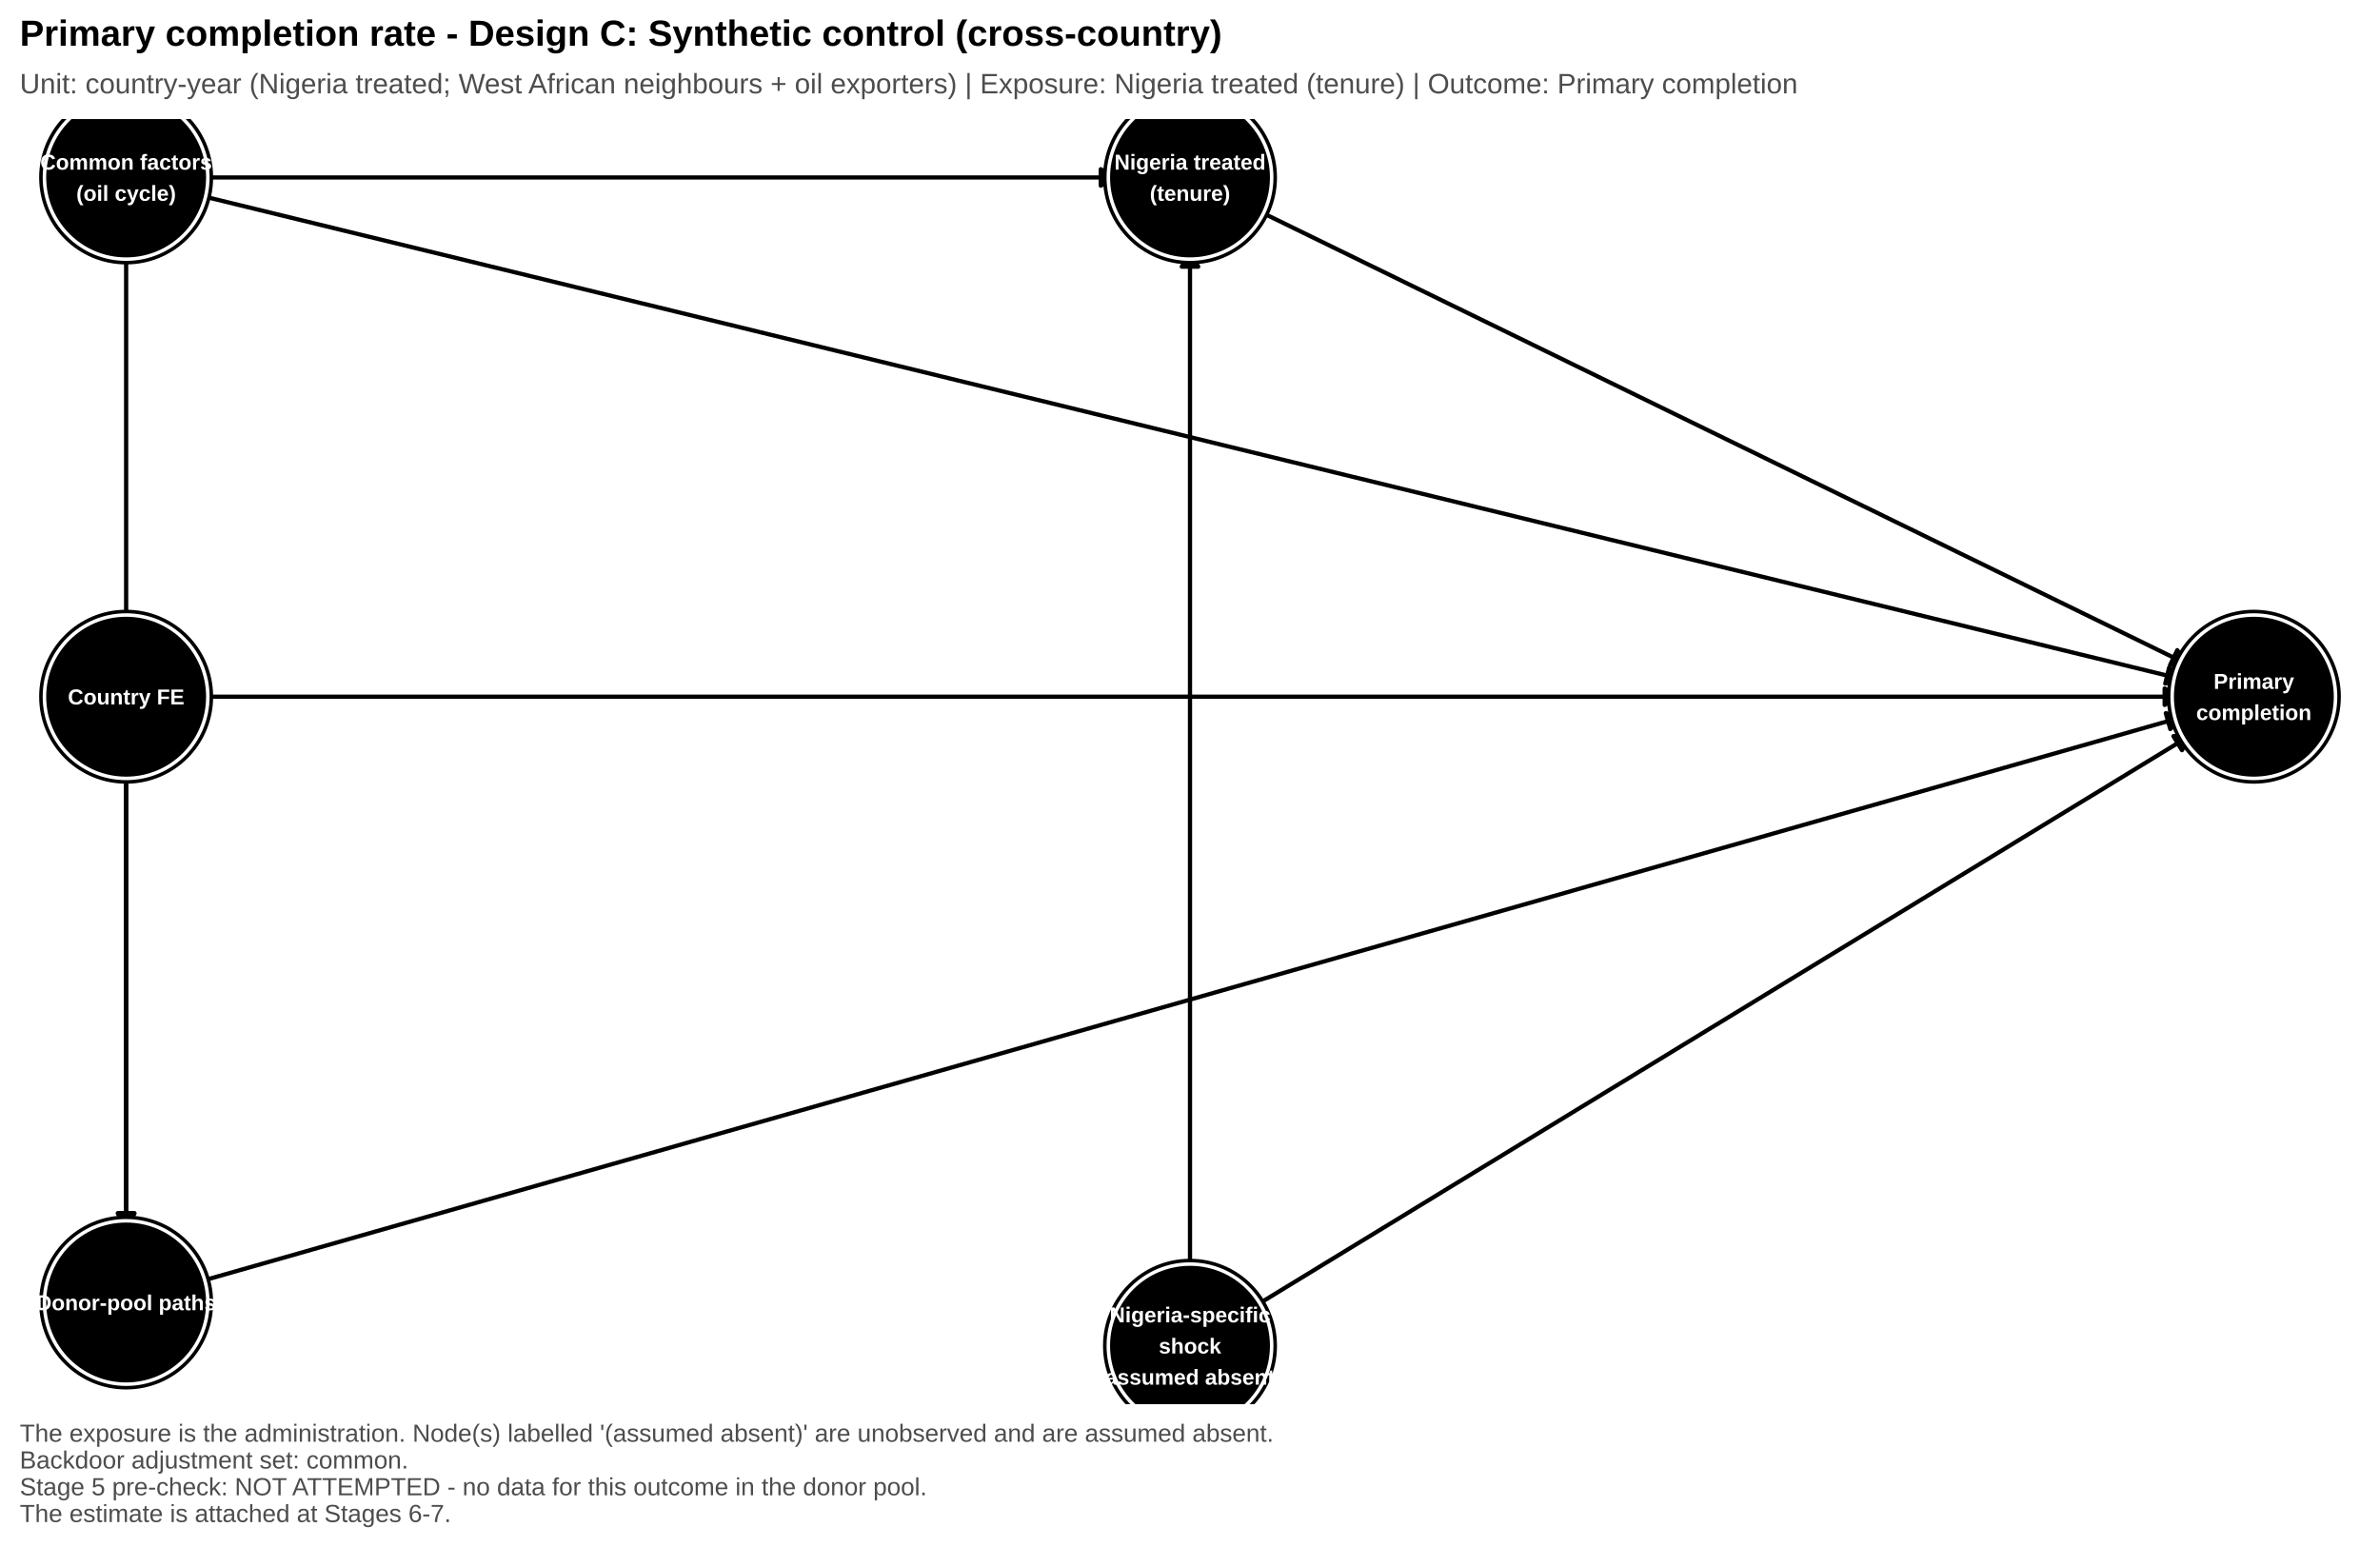
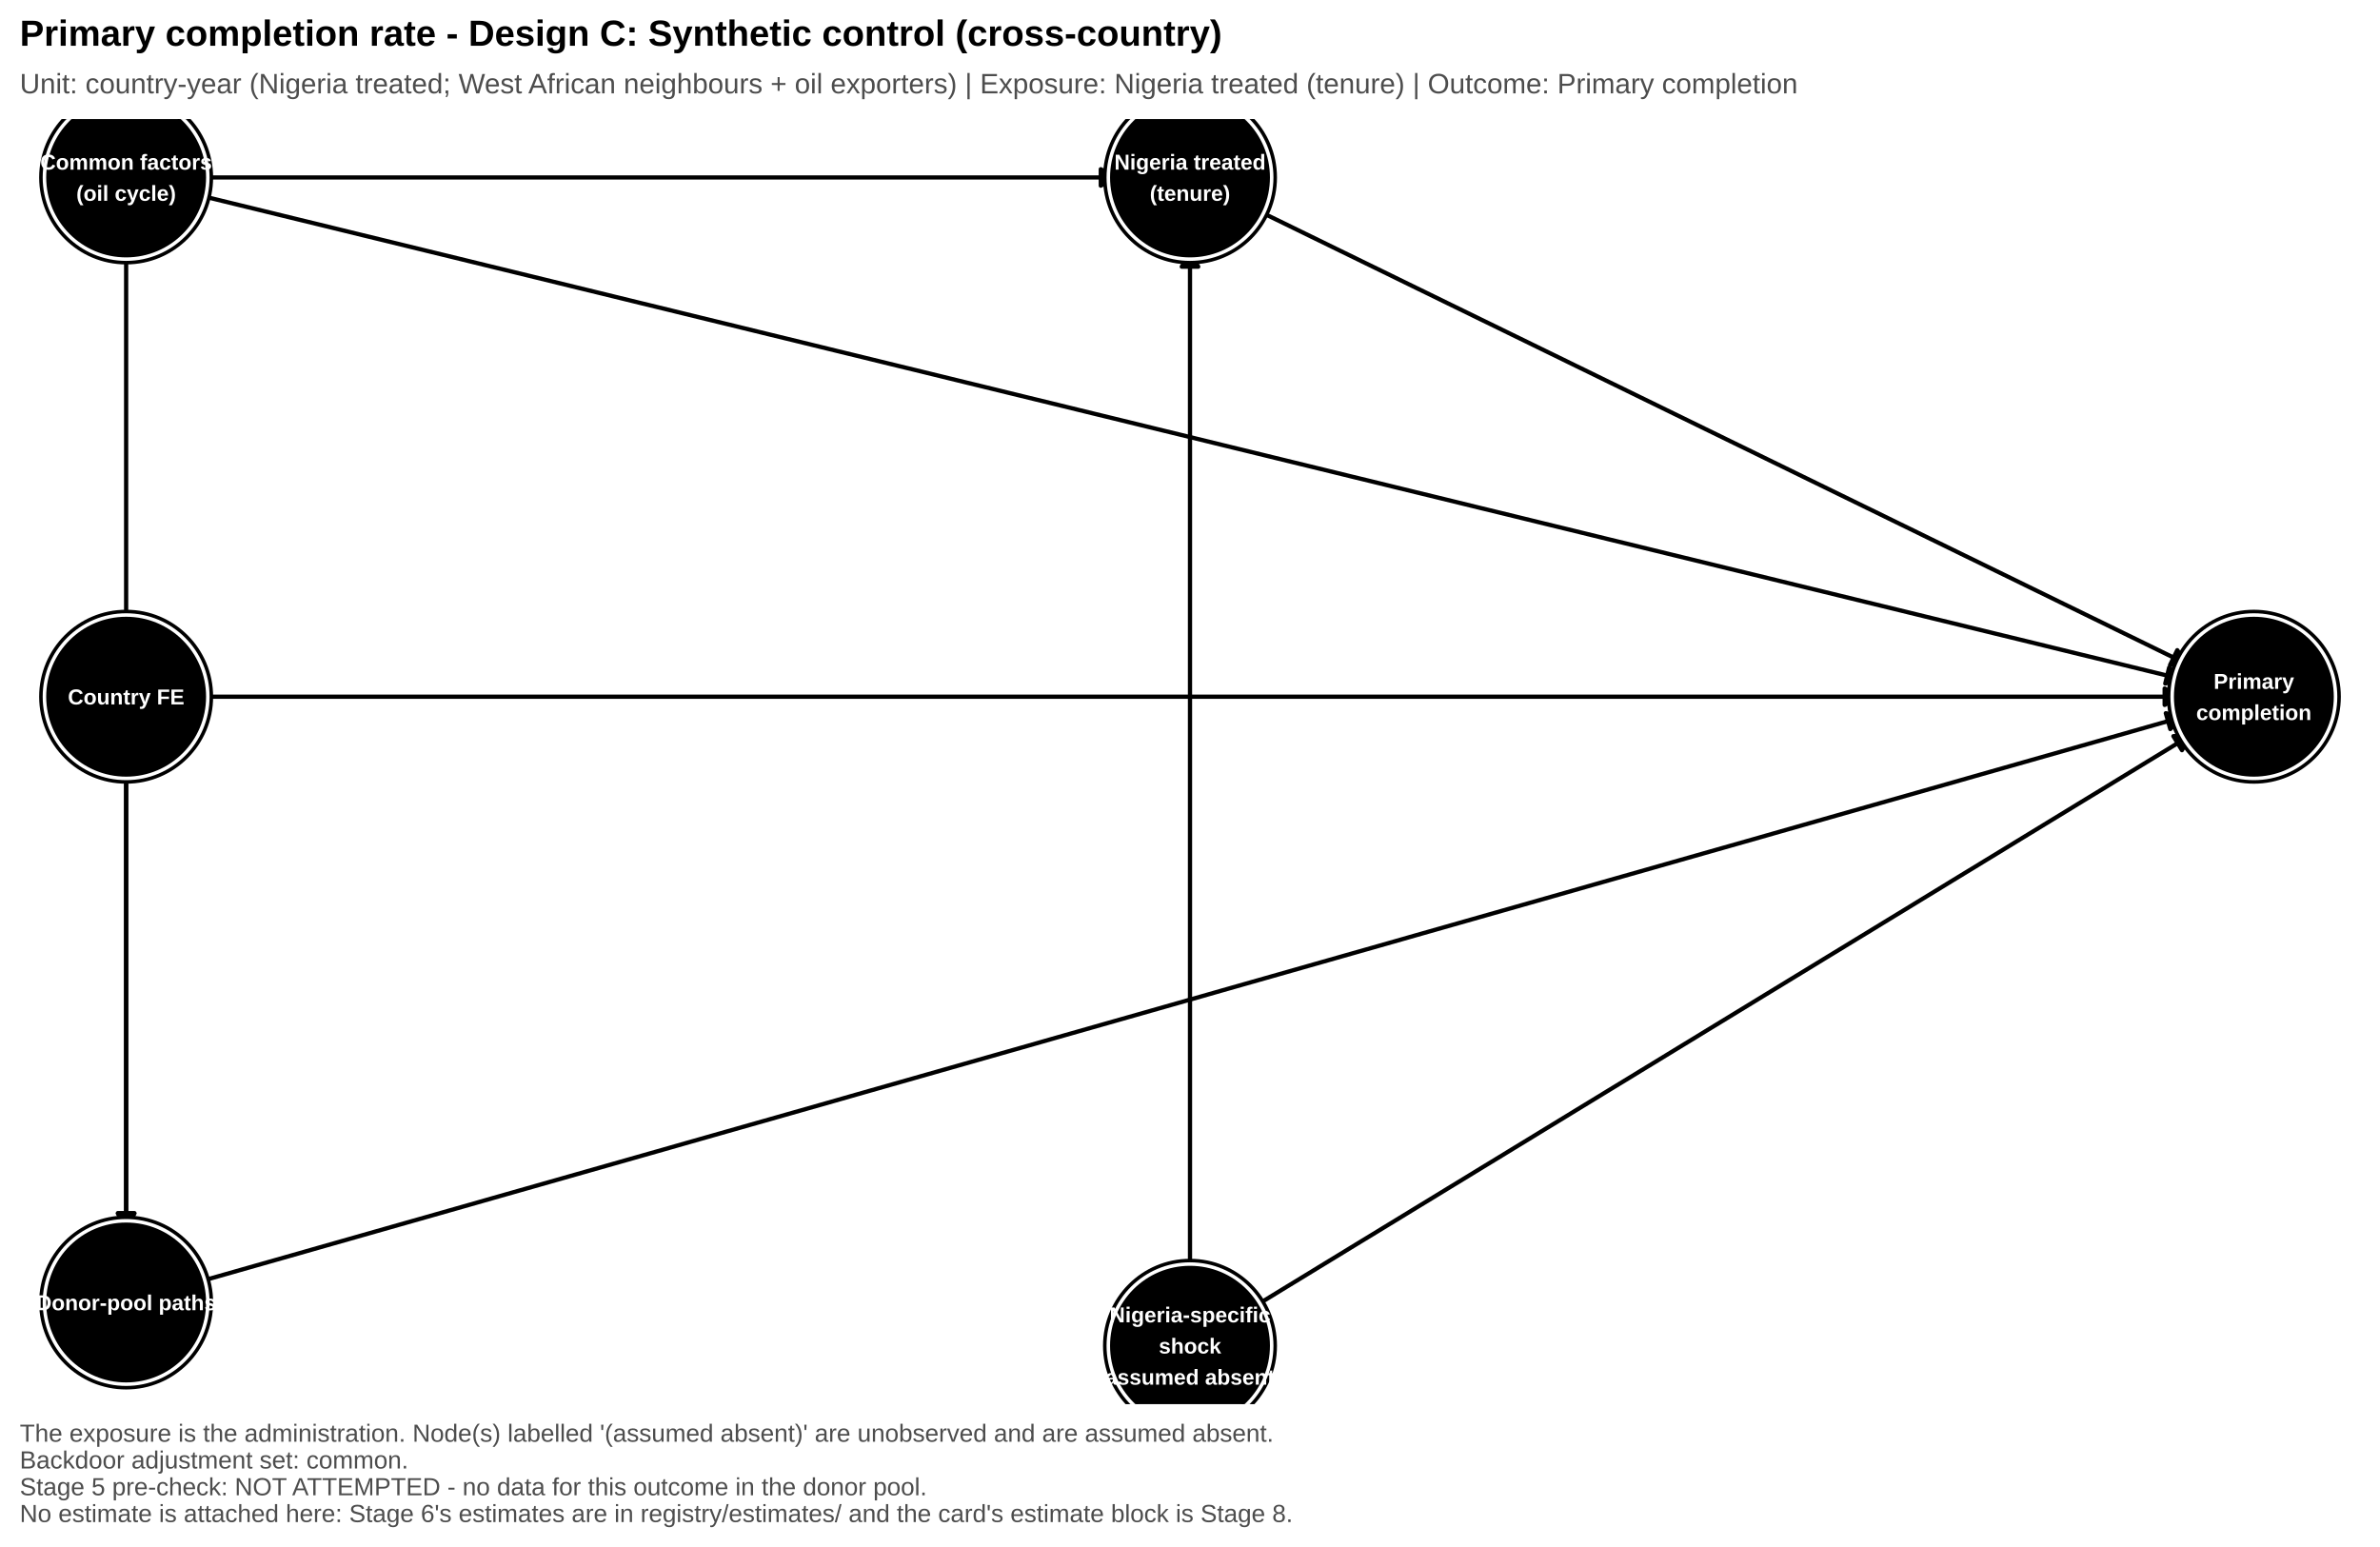
<svg xmlns="http://www.w3.org/2000/svg" width="720.00pt" height="468.00pt" viewBox="0 0 720.00 468.00">
  <g class="svglite">
    <defs>
      <style type="text/css">
    .svglite line, .svglite polyline, .svglite polygon, .svglite path, .svglite rect, .svglite circle {
      fill: none;
      stroke: #000000;
      stroke-linecap: round;
      stroke-linejoin: round;
      stroke-miterlimit: 10.00;
    }
    .svglite text {
      white-space: pre;
    }
    .svglite g.glyphgroup path {
      fill: inherit;
      stroke: none;
    }
  </style>
    </defs>
    <rect width="100%" height="100%" style="stroke: none; fill: #FFFFFF;" />
    <defs>
      <clipPath id="cpMC4wMHw3MjAuMDB8MC4wMHw0NjguMDA=">
        <rect x="0.00" y="0.00" width="720.00" height="468.00" />
      </clipPath>
    </defs>
    <g clip-path="url(#cpMC4wMHw3MjAuMDB8MC4wMHw0NjguMDA=)">
      <rect x="0.00" y="-0" width="720.00" height="468.00" style="stroke-width: 1.16; stroke: none; fill: #FFFFFF;" />
    </g>
    <defs>
      <clipPath id="cpNS45OHw3MTQuMDJ8MzYuMDF8NDI0Ljgw">
        <rect x="5.98" y="36.01" width="708.04" height="388.78" />
      </clipPath>
    </defs>
    <g clip-path="url(#cpNS45OHw3MTQuMDJ8MzYuMDF8NDI0Ljgw)">
      <polyline points="60.19,59.06 64.17,60.03 70.67,61.62 77.17,63.20 83.67,64.79 90.18,66.38 96.68,67.96 103.18,69.55 109.68,71.14 116.18,72.72 122.68,74.31 129.19,75.90 135.69,77.48 142.19,79.07 148.69,80.66 155.19,82.24 161.70,83.83 168.20,85.42 174.70,87.01 181.20,88.59 187.70,90.18 194.20,91.77 200.71,93.35 207.21,94.94 213.71,96.53 220.21,98.11 226.71,99.70 233.22,101.29 239.72,102.87 246.22,104.46 252.72,106.05 259.22,107.63 265.72,109.22 272.23,110.81 278.73,112.39 285.23,113.98 291.73,115.57 298.23,117.15 304.73,118.74 311.24,120.33 317.74,121.91 324.24,123.50 330.74,125.09 337.24,126.67 343.75,128.26 350.25,129.85 356.75,131.43 363.25,133.02 369.75,134.61 376.25,136.19 382.76,137.78 389.26,139.37 395.76,140.95 402.26,142.54 408.76,144.13 415.27,145.71 421.77,147.30 428.27,148.89 434.77,150.47 441.27,152.06 447.77,153.65 454.28,155.23 460.78,156.82 467.28,158.41 473.78,159.99 480.28,161.58 486.78,163.17 493.29,164.75 499.79,166.34 506.29,167.93 512.79,169.51 519.29,171.10 525.80,172.69 532.30,174.27 538.80,175.86 545.30,177.45 551.80,179.03 558.30,180.62 564.81,182.21 571.31,183.79 577.81,185.38 584.31,186.97 590.81,188.55 597.32,190.14 603.82,191.73 610.32,193.31 616.82,194.90 623.32,196.49 629.82,198.08 636.33,199.66 642.83,201.25 649.33,202.84 655.83,204.42 659.81,205.39 " style="stroke-width: 1.28; stroke-linecap: butt;" />
      <polygon points="655.03,206.79 659.81,205.39 656.21,201.95 " style="stroke-width: 1.28; stroke-linecap: butt; fill: #000000;" />
      <polyline points="38.16,76.36 38.16,77.75 38.16,81.19 38.16,84.62 38.16,88.06 38.16,91.50 38.16,94.94 38.16,98.38 38.16,101.81 38.16,105.25 38.16,108.69 38.16,112.13 38.16,115.57 38.16,119.00 38.16,122.44 38.16,125.88 38.16,129.32 38.16,132.76 38.16,136.19 38.16,139.63 38.16,143.07 38.16,146.51 38.16,149.94 38.16,153.38 38.16,156.82 38.16,160.26 38.16,163.70 38.16,167.13 38.16,170.57 38.16,174.01 38.16,177.45 38.16,180.89 38.16,184.32 38.16,187.76 38.16,191.20 38.16,194.64 38.16,198.08 38.16,201.51 38.16,204.95 38.16,208.39 38.16,211.83 38.16,215.26 38.16,218.70 38.16,222.14 38.16,225.58 38.16,229.02 38.16,232.45 38.16,235.89 38.16,239.33 38.16,242.77 38.16,246.21 38.16,249.64 38.16,253.08 38.16,256.52 38.16,259.96 38.16,263.39 38.16,266.83 38.16,270.27 38.16,273.71 38.16,277.15 38.16,280.58 38.16,284.02 38.16,287.46 38.16,290.90 38.16,294.34 38.16,297.77 38.16,301.21 38.16,304.65 38.16,308.09 38.16,311.53 38.16,314.96 38.16,318.40 38.16,321.84 38.16,325.28 38.16,328.71 38.16,332.15 38.16,335.59 38.16,339.03 38.16,342.47 38.16,345.90 38.16,349.34 38.16,352.78 38.16,356.22 38.16,359.66 38.16,363.09 38.16,366.53 38.16,369.97 38.16,371.36 " style="stroke-width: 1.28; stroke-linecap: butt;" />
      <polygon points="35.67,367.04 38.16,371.36 40.65,367.04 " style="stroke-width: 1.28; stroke-linecap: butt; fill: #000000;" />
      <polyline points="60.84,53.68 60.92,53.68 64.17,53.68 67.42,53.68 70.67,53.68 73.92,53.68 77.17,53.68 80.42,53.68 83.67,53.68 86.92,53.68 90.18,53.68 93.43,53.68 96.68,53.68 99.93,53.68 103.18,53.68 106.43,53.68 109.68,53.68 112.93,53.68 116.18,53.68 119.43,53.68 122.68,53.68 125.94,53.68 129.19,53.68 132.44,53.68 135.69,53.68 138.94,53.68 142.19,53.68 145.44,53.68 148.69,53.68 151.94,53.68 155.19,53.68 158.44,53.68 161.70,53.68 164.95,53.68 168.20,53.68 171.45,53.68 174.70,53.68 177.95,53.68 181.20,53.68 184.45,53.68 187.70,53.68 190.95,53.68 194.20,53.68 197.46,53.68 200.71,53.68 203.96,53.68 207.21,53.68 210.46,53.68 213.71,53.68 216.96,53.68 220.21,53.68 223.46,53.68 226.71,53.68 229.96,53.68 233.22,53.68 236.47,53.68 239.72,53.68 242.97,53.68 246.22,53.68 249.47,53.68 252.72,53.68 255.97,53.68 259.22,53.68 262.47,53.68 265.72,53.68 268.97,53.68 272.23,53.68 275.48,53.68 278.73,53.68 281.98,53.68 285.23,53.68 288.48,53.68 291.73,53.68 294.98,53.68 298.23,53.68 301.48,53.68 304.73,53.68 307.99,53.68 311.24,53.68 314.49,53.68 317.74,53.68 320.99,53.68 324.24,53.68 327.49,53.68 330.74,53.68 333.99,53.68 337.24,53.68 337.32,53.68 " style="stroke-width: 1.28; stroke-linecap: butt;" />
      <polygon points="333.01,56.17 337.32,53.68 333.01,51.19 " style="stroke-width: 1.28; stroke-linecap: butt; fill: #000000;" />
      <polyline points="60.84,210.77 64.17,210.77 70.67,210.77 77.17,210.77 83.67,210.77 90.18,210.77 96.68,210.77 103.18,210.77 109.68,210.77 116.18,210.77 122.68,210.77 129.19,210.77 135.69,210.77 142.19,210.77 148.69,210.77 155.19,210.77 161.70,210.77 168.20,210.77 174.70,210.77 181.20,210.77 187.70,210.77 194.20,210.77 200.71,210.77 207.21,210.77 213.71,210.77 220.21,210.77 226.71,210.77 233.22,210.77 239.72,210.77 246.22,210.77 252.72,210.77 259.22,210.77 265.72,210.77 272.23,210.77 278.73,210.77 285.23,210.77 291.73,210.77 298.23,210.77 304.73,210.77 311.24,210.77 317.74,210.77 324.24,210.77 330.74,210.77 337.24,210.77 343.75,210.77 350.25,210.77 356.75,210.77 363.25,210.77 369.75,210.77 376.25,210.77 382.76,210.77 389.26,210.77 395.76,210.77 402.26,210.77 408.76,210.77 415.27,210.77 421.77,210.77 428.27,210.77 434.77,210.77 441.27,210.77 447.77,210.77 454.28,210.77 460.78,210.77 467.28,210.77 473.78,210.77 480.28,210.77 486.78,210.77 493.29,210.77 499.79,210.77 506.29,210.77 512.79,210.77 519.29,210.77 525.80,210.77 532.30,210.77 538.80,210.77 545.30,210.77 551.80,210.77 558.30,210.77 564.81,210.77 571.31,210.77 577.81,210.77 584.31,210.77 590.81,210.77 597.32,210.77 603.82,210.77 610.32,210.77 616.82,210.77 623.32,210.77 629.82,210.77 636.33,210.77 642.83,210.77 649.33,210.77 655.83,210.77 659.16,210.77 " style="stroke-width: 1.28; stroke-linecap: butt;" />
      <polygon points="654.85,213.26 659.16,210.77 654.85,208.28 " style="stroke-width: 1.28; stroke-linecap: butt; fill: #000000;" />
      <polyline points="38.16,233.45 38.16,234.83 38.16,236.69 38.16,238.54 38.16,240.39 38.16,242.24 38.16,244.09 38.16,245.94 38.16,247.79 38.16,249.64 38.16,251.49 38.16,253.35 38.16,255.20 38.16,257.05 38.16,258.90 38.16,260.75 38.16,262.60 38.16,264.45 38.16,266.30 38.16,268.15 38.16,270.01 38.16,271.86 38.16,273.71 38.16,275.56 38.16,277.41 38.16,279.26 38.16,281.11 38.16,282.96 38.16,284.82 38.16,286.67 38.16,288.52 38.16,290.37 38.16,292.22 38.16,294.07 38.16,295.92 38.16,297.77 38.16,299.62 38.16,301.48 38.16,303.33 38.16,305.18 38.16,307.03 38.16,308.88 38.16,310.73 38.16,312.58 38.16,314.43 38.16,316.29 38.16,318.14 38.16,319.99 38.16,321.84 38.16,323.69 38.16,325.54 38.16,327.39 38.16,329.24 38.16,331.09 38.16,332.95 38.16,334.80 38.16,336.65 38.16,338.50 38.16,340.35 38.16,342.20 38.16,344.05 38.16,345.90 38.16,347.76 38.16,349.61 38.16,351.46 38.16,353.31 38.16,355.16 38.16,357.01 38.16,358.86 38.16,360.71 38.16,362.56 38.16,364.42 38.16,366.27 38.16,368.12 38.16,369.97 38.16,371.36 " style="stroke-width: 1.28; stroke-linecap: butt;" />
      <polygon points="35.67,367.04 38.16,371.36 40.65,367.04 " style="stroke-width: 1.28; stroke-linecap: butt; fill: #000000;" />
      <polyline points="59.97,387.82 64.17,386.63 70.67,384.78 77.17,382.93 83.67,381.08 90.18,379.23 96.68,377.37 103.18,375.52 109.68,373.67 116.18,371.82 122.68,369.97 129.19,368.12 135.69,366.27 142.19,364.42 148.69,362.56 155.19,360.71 161.70,358.86 168.20,357.01 174.70,355.16 181.20,353.31 187.70,351.46 194.20,349.61 200.71,347.76 207.21,345.90 213.71,344.05 220.21,342.20 226.71,340.35 233.22,338.50 239.72,336.65 246.22,334.80 252.72,332.95 259.22,331.09 265.72,329.24 272.23,327.39 278.73,325.54 285.23,323.69 291.73,321.84 298.23,319.99 304.73,318.14 311.24,316.29 317.74,314.43 324.24,312.58 330.74,310.73 337.24,308.88 343.75,307.03 350.25,305.18 356.75,303.33 363.25,301.48 369.75,299.62 376.25,297.77 382.76,295.92 389.26,294.07 395.76,292.22 402.26,290.37 408.76,288.52 415.27,286.67 421.77,284.82 428.27,282.96 434.77,281.11 441.27,279.26 447.77,277.41 454.28,275.56 460.78,273.71 467.28,271.86 473.78,270.01 480.28,268.15 486.78,266.30 493.29,264.45 499.79,262.60 506.29,260.75 512.79,258.90 519.29,257.05 525.80,255.20 532.30,253.35 538.80,251.49 545.30,249.64 551.80,247.79 558.30,245.94 564.81,244.09 571.31,242.24 577.81,240.39 584.31,238.54 590.81,236.69 597.32,234.83 603.82,232.98 610.32,231.13 616.82,229.28 623.32,227.43 629.82,225.58 636.33,223.73 642.83,221.88 649.33,220.02 655.83,218.17 660.03,216.98 " style="stroke-width: 1.28; stroke-linecap: butt;" />
      <polygon points="656.56,220.56 660.03,216.98 655.20,215.76 " style="stroke-width: 1.28; stroke-linecap: butt; fill: #000000;" />
      <polyline points="380.38,63.63 382.76,64.79 386.01,66.38 389.26,67.96 392.51,69.55 395.76,71.14 399.01,72.72 402.26,74.31 405.51,75.90 408.76,77.48 412.01,79.07 415.27,80.66 418.52,82.24 421.77,83.83 425.02,85.42 428.27,87.01 431.52,88.59 434.77,90.18 438.02,91.77 441.27,93.35 444.52,94.94 447.77,96.53 451.03,98.11 454.28,99.70 457.53,101.29 460.78,102.87 464.03,104.46 467.28,106.05 470.53,107.63 473.78,109.22 477.03,110.81 480.28,112.39 483.53,113.98 486.78,115.57 490.04,117.15 493.29,118.74 496.54,120.33 499.79,121.91 503.04,123.50 506.29,125.09 509.54,126.67 512.79,128.26 516.04,129.85 519.29,131.43 522.54,133.02 525.80,134.61 529.05,136.19 532.30,137.78 535.55,139.37 538.80,140.95 542.05,142.54 545.30,144.13 548.55,145.71 551.80,147.30 555.05,148.89 558.30,150.47 561.56,152.06 564.81,153.65 568.06,155.23 571.31,156.82 574.56,158.41 577.81,159.99 581.06,161.58 584.31,163.17 587.56,164.75 590.81,166.34 594.06,167.93 597.32,169.51 600.57,171.10 603.82,172.69 607.07,174.27 610.32,175.86 613.57,177.45 616.82,179.03 620.07,180.62 623.32,182.21 626.57,183.79 629.82,185.38 633.08,186.97 636.33,188.55 639.58,190.14 642.83,191.73 646.08,193.31 649.33,194.90 652.58,196.49 655.83,198.08 659.08,199.66 661.46,200.82 " style="stroke-width: 1.28; stroke-linecap: butt;" />
      <polygon points="656.49,201.17 661.46,200.82 658.67,196.69 " style="stroke-width: 1.28; stroke-linecap: butt; fill: #000000;" />
      <polyline points="379.36,395.31 379.51,395.22 382.76,393.24 386.01,391.26 389.26,389.27 392.51,387.29 395.76,385.31 399.01,383.32 402.26,381.34 405.51,379.36 408.76,377.37 412.01,375.39 415.27,373.41 418.52,371.42 421.77,369.44 425.02,367.46 428.27,365.47 431.52,363.49 434.77,361.51 438.02,359.52 441.27,357.54 444.52,355.56 447.77,353.57 451.03,351.59 454.28,349.61 457.53,347.62 460.78,345.64 464.03,343.66 467.28,341.67 470.53,339.69 473.78,337.71 477.03,335.72 480.28,333.74 483.53,331.76 486.78,329.77 490.04,327.79 493.29,325.81 496.54,323.82 499.79,321.84 503.04,319.86 506.29,317.87 509.54,315.89 512.79,313.91 516.04,311.92 519.29,309.94 522.54,307.96 525.80,305.97 529.05,303.99 532.30,302.00 535.55,300.02 538.80,298.04 542.05,296.05 545.30,294.07 548.55,292.09 551.80,290.10 555.05,288.12 558.30,286.14 561.56,284.15 564.81,282.17 568.06,280.19 571.31,278.20 574.56,276.22 577.81,274.24 581.06,272.25 584.31,270.27 587.56,268.29 590.81,266.30 594.06,264.32 597.32,262.34 600.57,260.35 603.82,258.37 607.07,256.39 610.32,254.40 613.57,252.42 616.82,250.44 620.07,248.45 623.32,246.47 626.57,244.49 629.82,242.50 633.08,240.52 636.33,238.54 639.58,236.55 642.83,234.57 646.08,232.59 649.33,230.60 652.58,228.62 655.83,226.64 659.08,224.65 662.33,222.67 662.48,222.58 " style="stroke-width: 1.28; stroke-linecap: butt;" />
      <polygon points="660.09,226.95 662.48,222.58 657.50,222.70 " style="stroke-width: 1.28; stroke-linecap: butt; fill: #000000;" />
      <polyline points="360.00,384.45 360.00,382.13 360.00,378.56 360.00,374.99 360.00,371.42 360.00,367.85 360.00,364.28 360.00,360.71 360.00,357.14 360.00,353.57 360.00,350.00 360.00,346.43 360.00,342.86 360.00,339.29 360.00,335.72 360.00,332.15 360.00,328.58 360.00,325.01 360.00,321.44 360.00,317.87 360.00,314.30 360.00,310.73 360.00,307.16 360.00,303.59 360.00,300.02 360.00,296.45 360.00,292.88 360.00,289.31 360.00,285.74 360.00,282.17 360.00,278.60 360.00,275.03 360.00,271.46 360.00,267.89 360.00,264.32 360.00,260.75 360.00,257.18 360.00,253.61 360.00,250.04 360.00,246.47 360.00,242.90 360.00,239.33 360.00,235.76 360.00,232.19 360.00,228.62 360.00,225.05 360.00,221.48 360.00,217.91 360.00,214.34 360.00,210.77 360.00,207.20 360.00,203.63 360.00,200.06 360.00,196.49 360.00,192.92 360.00,189.35 360.00,185.78 360.00,182.21 360.00,178.64 360.00,175.07 360.00,171.50 360.00,167.93 360.00,164.36 360.00,160.79 360.00,157.22 360.00,153.65 360.00,150.08 360.00,146.51 360.00,142.94 360.00,139.37 360.00,135.80 360.00,132.23 360.00,128.66 360.00,125.09 360.00,121.52 360.00,117.95 360.00,114.38 360.00,110.81 360.00,107.24 360.00,103.67 360.00,100.10 360.00,96.53 360.00,92.96 360.00,89.39 360.00,85.81 360.00,82.24 360.00,78.67 360.00,76.36 " style="stroke-width: 1.28; stroke-linecap: butt;" />
      <polygon points="362.49,80.68 360.00,76.36 357.51,80.68 " style="stroke-width: 1.28; stroke-linecap: butt; fill: #000000;" />
      <circle cx="681.84" cy="210.77" r="25.96" style="stroke-width: 0.71; fill: #000000;" />
      <circle cx="38.16" cy="53.68" r="25.96" style="stroke-width: 0.71; fill: #000000;" />
      <circle cx="38.16" cy="210.77" r="25.96" style="stroke-width: 0.71; fill: #000000;" />
      <circle cx="38.16" cy="394.03" r="25.96" style="stroke-width: 0.71; fill: #000000;" />
      <circle cx="360.00" cy="53.68" r="25.96" style="stroke-width: 0.71; fill: #000000;" />
      <circle cx="360.00" cy="407.12" r="25.96" style="stroke-width: 0.71; fill: #000000;" />
      <circle cx="681.84" cy="210.77" r="24.89" style="stroke-width: 0.71; stroke: #FFFFFF; fill: #FFFFFF;" />
      <circle cx="38.16" cy="53.68" r="24.89" style="stroke-width: 0.71; stroke: #FFFFFF; fill: #FFFFFF;" />
      <circle cx="38.16" cy="210.77" r="24.89" style="stroke-width: 0.71; stroke: #FFFFFF; fill: #FFFFFF;" />
      <circle cx="38.16" cy="394.03" r="24.89" style="stroke-width: 0.71; stroke: #FFFFFF; fill: #FFFFFF;" />
      <circle cx="360.00" cy="53.68" r="24.89" style="stroke-width: 0.71; stroke: #FFFFFF; fill: #FFFFFF;" />
      <circle cx="360.00" cy="407.12" r="24.89" style="stroke-width: 0.71; stroke: #FFFFFF; fill: #FFFFFF;" />
      <circle cx="681.84" cy="210.77" r="23.83" style="stroke-width: 0.71; fill: #000000;" />
      <circle cx="38.16" cy="53.68" r="23.83" style="stroke-width: 0.71; fill: #000000;" />
      <circle cx="38.16" cy="210.77" r="23.83" style="stroke-width: 0.71; fill: #000000;" />
      <circle cx="38.16" cy="394.03" r="23.83" style="stroke-width: 0.71; fill: #000000;" />
      <circle cx="360.00" cy="53.68" r="23.83" style="stroke-width: 0.71; fill: #000000;" />
      <circle cx="360.00" cy="407.12" r="23.83" style="stroke-width: 0.71; fill: #000000;" />
      <text x="681.84" y="208.40" text-anchor="middle" style="font-size: 6.54px; font-weight: bold;fill: #FFFFFF; font-family: &quot;Arial&quot;;" textLength="24.33px" lengthAdjust="spacingAndGlyphs">Primary</text>
      <text x="681.84" y="217.82" text-anchor="middle" style="font-size: 6.54px; font-weight: bold;fill: #FFFFFF; font-family: &quot;Arial&quot;;" textLength="34.80px" lengthAdjust="spacingAndGlyphs">completion</text>
      <text x="38.16" y="51.31" text-anchor="middle" style="font-size: 6.54px; font-weight: bold;fill: #FFFFFF; font-family: &quot;Arial&quot;;" textLength="51.86px" lengthAdjust="spacingAndGlyphs">Common factors</text>
      <text x="38.16" y="60.74" text-anchor="middle" style="font-size: 6.54px; font-weight: bold;fill: #FFFFFF; font-family: &quot;Arial&quot;;" textLength="30.08px" lengthAdjust="spacingAndGlyphs">(oil cycle)</text>
      <text x="38.16" y="213.11" text-anchor="middle" style="font-size: 6.54px; font-weight: bold;fill: #FFFFFF; font-family: &quot;Arial&quot;;" textLength="35.17px" lengthAdjust="spacingAndGlyphs">Country FE</text>
      <text x="38.16" y="396.37" text-anchor="middle" style="font-size: 6.54px; font-weight: bold;fill: #FFFFFF; font-family: &quot;Arial&quot;;" textLength="54.36px" lengthAdjust="spacingAndGlyphs">Donor-pool paths</text>
      <text x="360.00" y="51.31" text-anchor="middle" style="font-size: 6.54px; font-weight: bold;fill: #FFFFFF; font-family: &quot;Arial&quot;;" textLength="45.69px" lengthAdjust="spacingAndGlyphs">Nigeria treated</text>
      <text x="360.00" y="60.74" text-anchor="middle" style="font-size: 6.54px; font-weight: bold;fill: #FFFFFF; font-family: &quot;Arial&quot;;" textLength="24.28px" lengthAdjust="spacingAndGlyphs">(tenure)</text>
      <text x="360.00" y="400.04" text-anchor="middle" style="font-size: 6.54px; font-weight: bold;fill: #FFFFFF; font-family: &quot;Arial&quot;;" textLength="48.58px" lengthAdjust="spacingAndGlyphs">Nigeria-specific</text>
      <text x="360.00" y="409.46" text-anchor="middle" style="font-size: 6.54px; font-weight: bold;fill: #FFFFFF; font-family: &quot;Arial&quot;;" textLength="18.84px" lengthAdjust="spacingAndGlyphs">shock</text>
      <text x="360.00" y="418.89" text-anchor="middle" style="font-size: 6.54px; font-weight: bold;fill: #FFFFFF; font-family: &quot;Arial&quot;;" textLength="55.45px" lengthAdjust="spacingAndGlyphs">(assumed absent)</text>
    </g>
    <g clip-path="url(#cpMC4wMHw3MjAuMDB8MC4wMHw0NjguMDA=)">
      <text x="5.98" y="28.24" style="font-size: 8.50px;fill: #4D4D4D; font-family: &quot;Arial&quot;;" textLength="547.56px" lengthAdjust="spacingAndGlyphs">Unit: country-year (Nigeria treated; West African neighbours + oil exporters)  |  Exposure: Nigeria treated (tenure)  |  Outcome: Primary completion</text>
      <text x="5.98" y="13.85" style="font-size: 11.00px; font-weight: bold; font-family: &quot;Arial&quot;;" textLength="363.81px" lengthAdjust="spacingAndGlyphs">Primary completion rate - Design C: Synthetic control (cross-country)</text>
      <text x="5.98" y="436.15" style="font-size: 7.50px;fill: #4D4D4D; font-family: &quot;Arial&quot;;" textLength="379.33px" lengthAdjust="spacingAndGlyphs">The exposure is the administration. Node(s) labelled '(assumed absent)' are unobserved and are assumed absent.</text>
      <text x="5.98" y="444.25" style="font-size: 7.50px;fill: #4D4D4D; font-family: &quot;Arial&quot;;" textLength="117.53px" lengthAdjust="spacingAndGlyphs">Backdoor adjustment set: common.</text>
      <text x="5.98" y="452.35" style="font-size: 7.50px;fill: #4D4D4D; font-family: &quot;Arial&quot;;" textLength="274.34px" lengthAdjust="spacingAndGlyphs">Stage 5 pre-check: NOT ATTEMPTED - no data for this outcome in the donor pool.</text>
-       <text x="5.98" y="460.45" style="font-size: 7.50px;fill: #4D4D4D; font-family: &quot;Arial&quot;;" textLength="130.44px" lengthAdjust="spacingAndGlyphs">The estimate is attached at Stages 6-7.</text>
+       <text x="5.98" y="460.45" style="font-size: 7.50px;fill: #4D4D4D; font-family: &quot;Arial&quot;;" textLength="385.05px" lengthAdjust="spacingAndGlyphs">No estimate is attached here: Stage 6's estimates are in registry/estimates/ and the card's estimate block is Stage 8.</text>
    </g>
  </g>
</svg>
